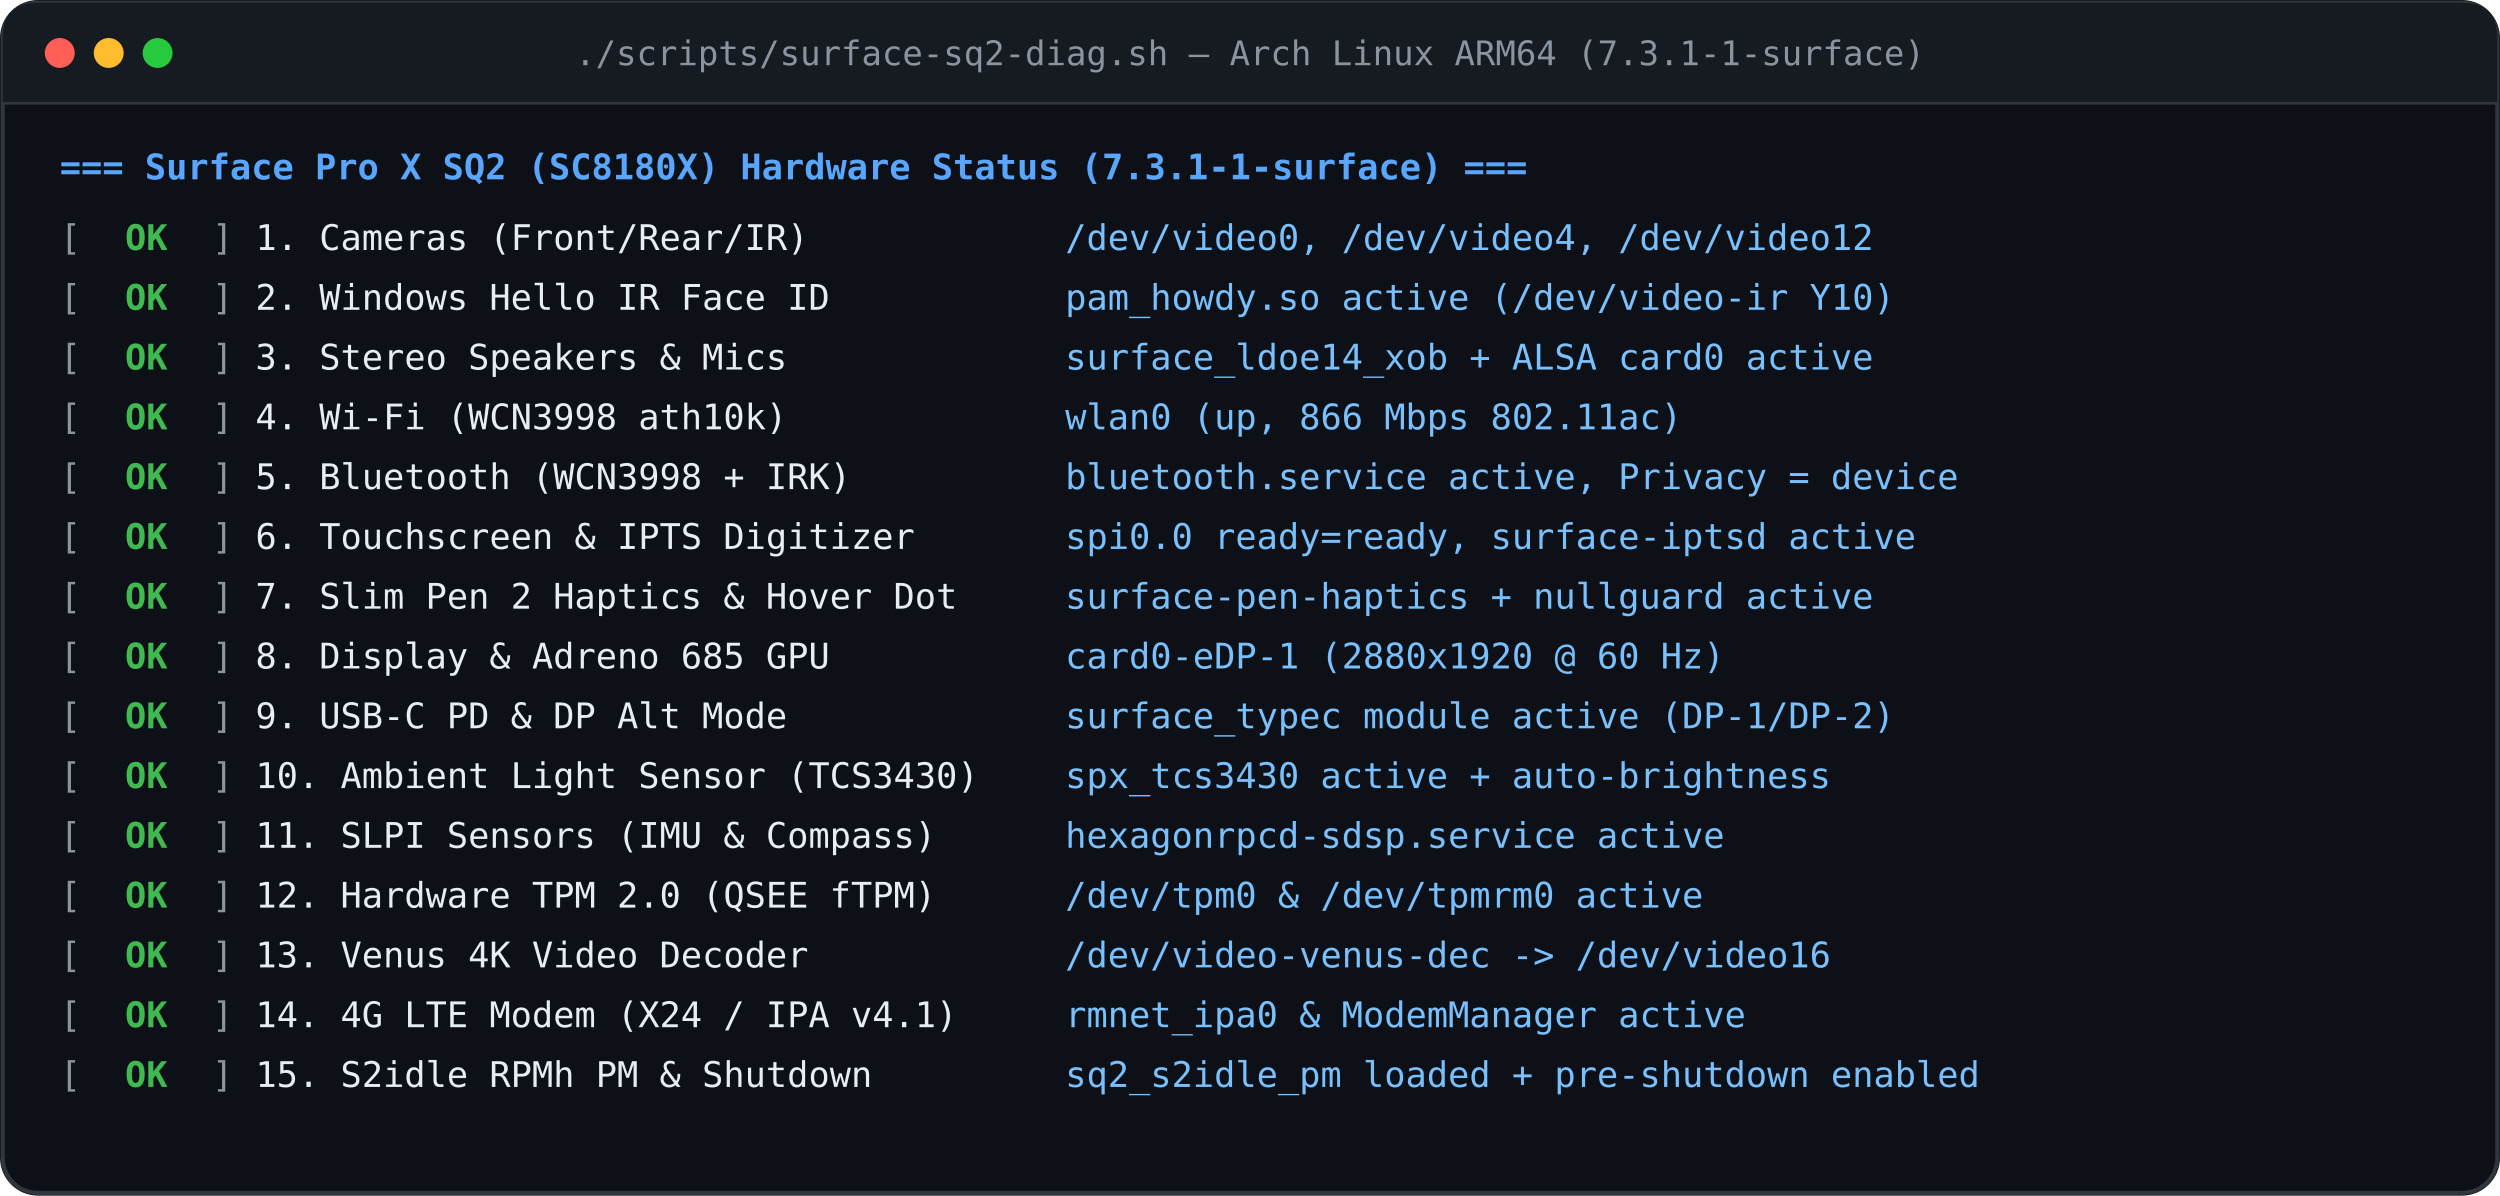
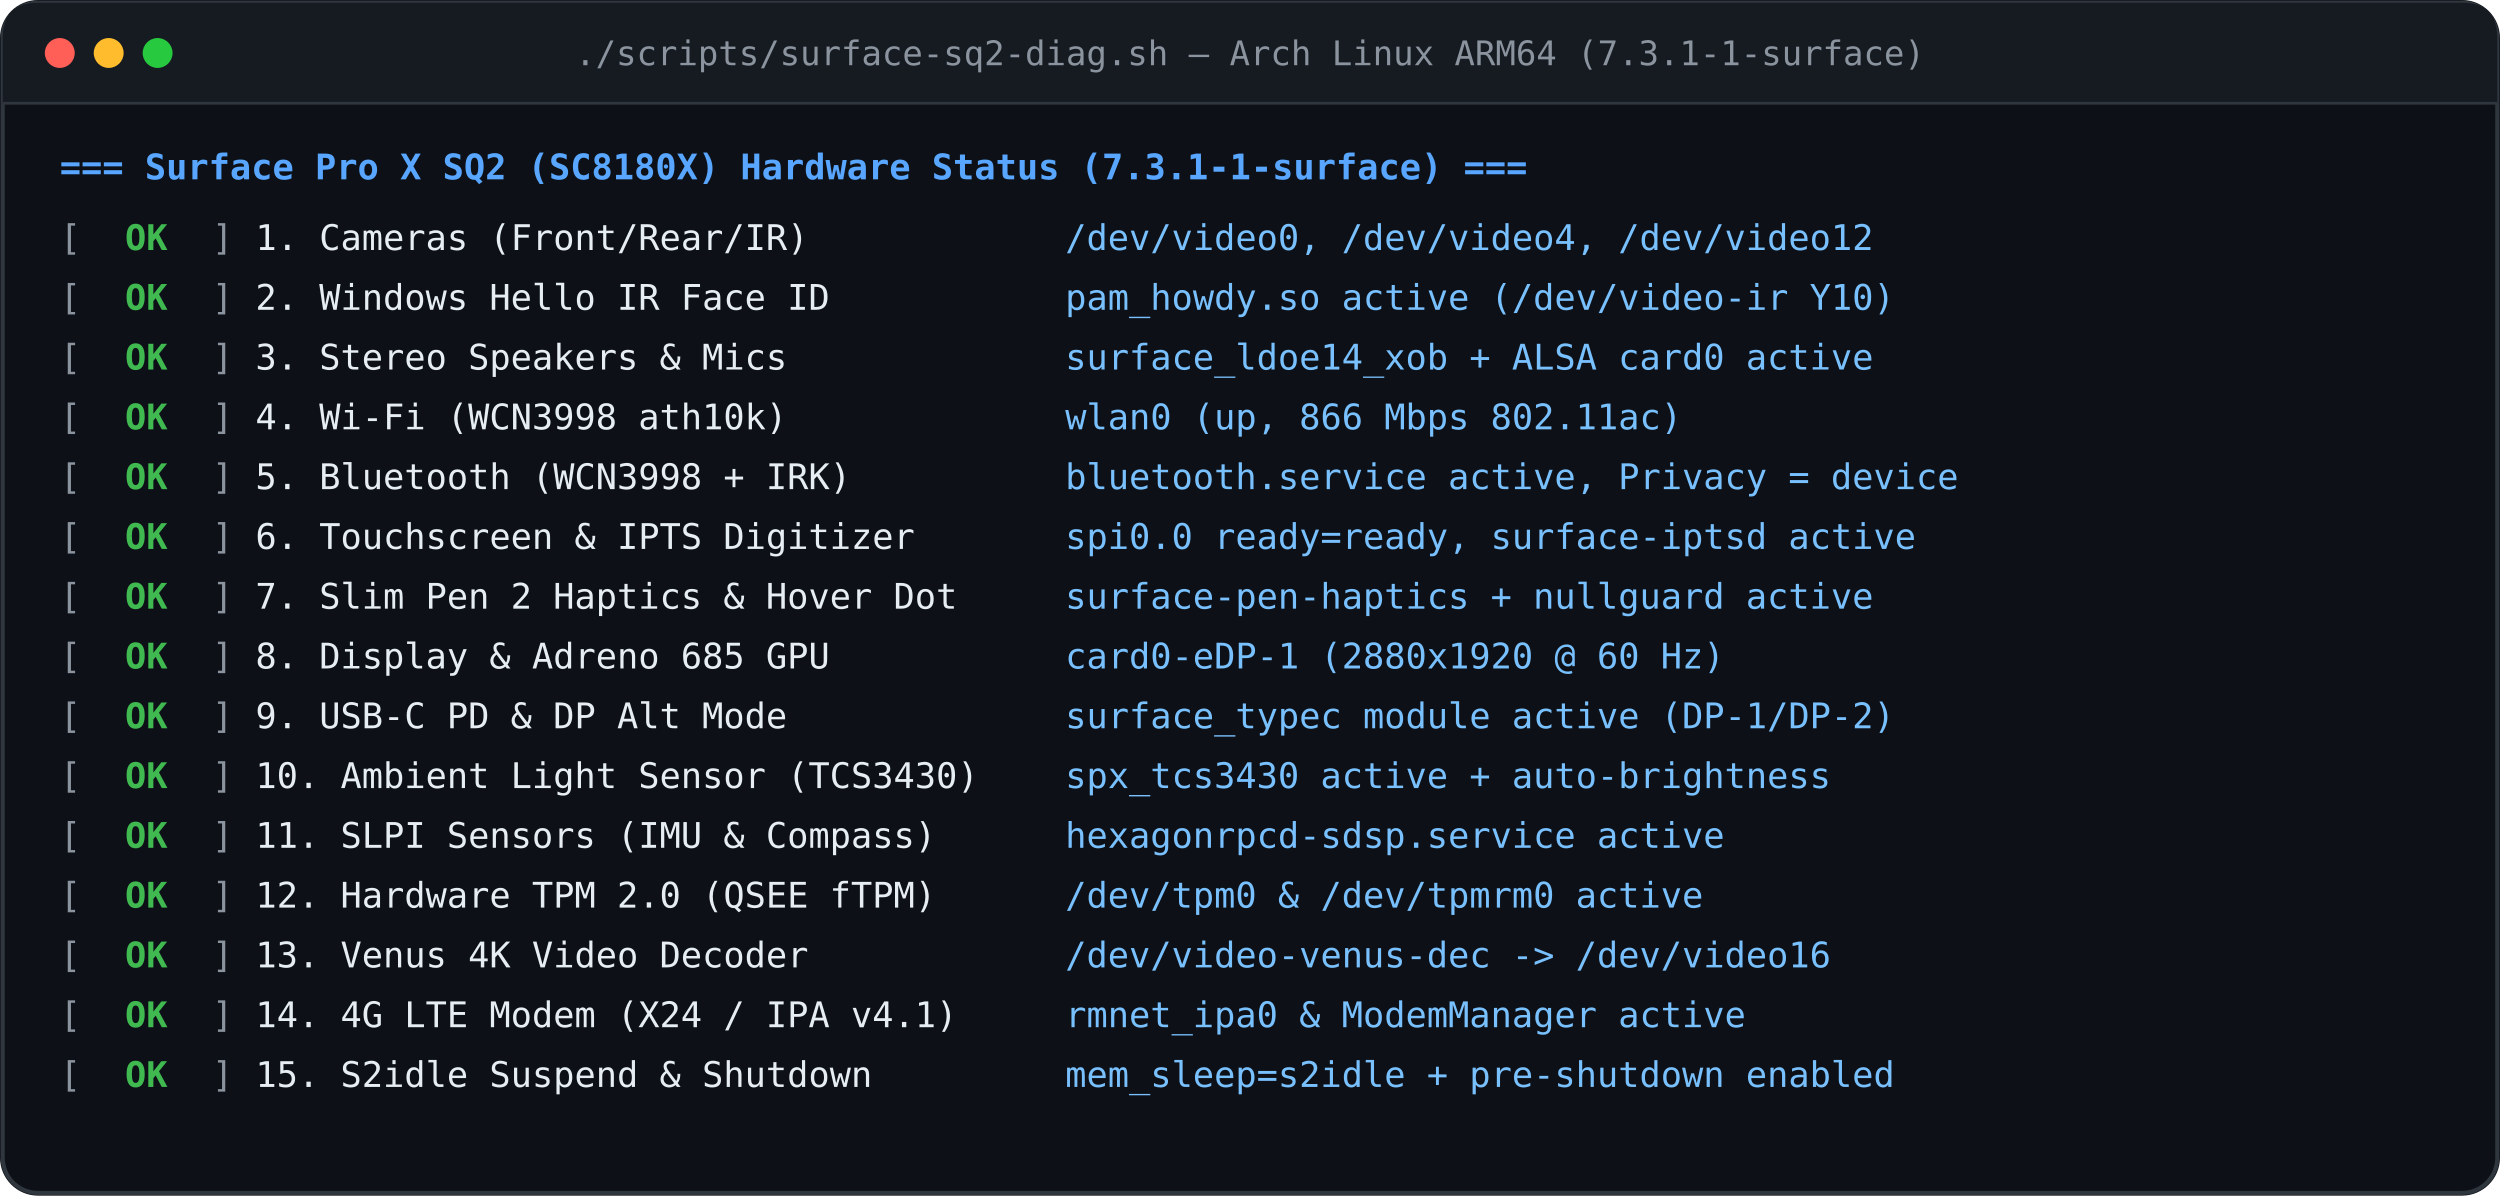
<svg xmlns="http://www.w3.org/2000/svg" viewBox="0 0 920 440" width="100%" role="img" aria-label="Surface Pro X SQ2 15-Subsystem Hardware Diagnostic Output">
  <rect width="920" height="440" rx="14" fill="#0d1117" />
  <rect x="1" y="1" width="918" height="438" rx="13" fill="none" stroke="#30363d" stroke-width="1.5" />
  <path d="M1 14 Q1 1 14 1 L906 1 Q919 1 919 14 L919 38 L1 38 Z" fill="#161b22" />
  <line x1="1" y1="38" x2="919" y2="38" stroke="#30363d" stroke-width="1" />
  <circle cx="22" cy="19.5" r="5.5" fill="#ff5f56" />
  <circle cx="40" cy="19.5" r="5.5" fill="#ffbd2e" />
  <circle cx="58" cy="19.5" r="5.5" fill="#27c93f" />
  <text x="460" y="24" text-anchor="middle" font-family="ui-monospace, SFMono-Regular, Menlo, Monaco, Consolas, monospace" font-size="12.5" fill="#8b949e">./scripts/surface-sq2-diag.sh — Arch Linux ARM64 (7.3.1-1-surface)</text>
  <g font-family="ui-monospace, SFMono-Regular, Menlo, Monaco, Consolas, monospace" font-size="13">
    <text x="22" y="66" fill="#58a6ff" font-weight="700">=== Surface Pro X SQ2 (SC8180X) Hardware Status (7.3.1-1-surface) ===</text>
    <text x="22" y="92" fill="#8b949e">  [</text>
    <text x="46" y="92" fill="#3fb950" font-weight="700"> OK </text>
    <text x="78" y="92" fill="#8b949e">]</text>
    <text x="94" y="92" fill="#e6edf3">1. Cameras (Front/Rear/IR)</text>
    <text x="392" y="92" fill="#79c0ff">/dev/video0, /dev/video4, /dev/video12</text>
    <text x="22" y="114" fill="#8b949e">  [</text>
    <text x="46" y="114" fill="#3fb950" font-weight="700"> OK </text>
    <text x="78" y="114" fill="#8b949e">]</text>
    <text x="94" y="114" fill="#e6edf3">2. Windows Hello IR Face ID</text>
    <text x="392" y="114" fill="#79c0ff">pam_howdy.so active (/dev/video-ir Y10)</text>
    <text x="22" y="136" fill="#8b949e">  [</text>
    <text x="46" y="136" fill="#3fb950" font-weight="700"> OK </text>
    <text x="78" y="136" fill="#8b949e">]</text>
    <text x="94" y="136" fill="#e6edf3">3. Stereo Speakers &amp; Mics</text>
    <text x="392" y="136" fill="#79c0ff">surface_ldoe14_xob + ALSA card0 active</text>
    <text x="22" y="158" fill="#8b949e">  [</text>
    <text x="46" y="158" fill="#3fb950" font-weight="700"> OK </text>
    <text x="78" y="158" fill="#8b949e">]</text>
    <text x="94" y="158" fill="#e6edf3">4. Wi-Fi (WCN3998 ath10k)</text>
    <text x="392" y="158" fill="#79c0ff">wlan0 (up, 866 Mbps 802.11ac)</text>
    <text x="22" y="180" fill="#8b949e">  [</text>
    <text x="46" y="180" fill="#3fb950" font-weight="700"> OK </text>
    <text x="78" y="180" fill="#8b949e">]</text>
    <text x="94" y="180" fill="#e6edf3">5. Bluetooth (WCN3998 + IRK)</text>
    <text x="392" y="180" fill="#79c0ff">bluetooth.service active, Privacy = device</text>
    <text x="22" y="202" fill="#8b949e">  [</text>
    <text x="46" y="202" fill="#3fb950" font-weight="700"> OK </text>
    <text x="78" y="202" fill="#8b949e">]</text>
    <text x="94" y="202" fill="#e6edf3">6. Touchscreen &amp; IPTS Digitizer</text>
    <text x="392" y="202" fill="#79c0ff">spi0.0 ready=ready, surface-iptsd active</text>
    <text x="22" y="224" fill="#8b949e">  [</text>
    <text x="46" y="224" fill="#3fb950" font-weight="700"> OK </text>
    <text x="78" y="224" fill="#8b949e">]</text>
    <text x="94" y="224" fill="#e6edf3">7. Slim Pen 2 Haptics &amp; Hover Dot</text>
    <text x="392" y="224" fill="#79c0ff">surface-pen-haptics + nullguard active</text>
    <text x="22" y="246" fill="#8b949e">  [</text>
    <text x="46" y="246" fill="#3fb950" font-weight="700"> OK </text>
    <text x="78" y="246" fill="#8b949e">]</text>
    <text x="94" y="246" fill="#e6edf3">8. Display &amp; Adreno 685 GPU</text>
    <text x="392" y="246" fill="#79c0ff">card0-eDP-1 (2880x1920 @ 60 Hz)</text>
    <text x="22" y="268" fill="#8b949e">  [</text>
    <text x="46" y="268" fill="#3fb950" font-weight="700"> OK </text>
    <text x="78" y="268" fill="#8b949e">]</text>
    <text x="94" y="268" fill="#e6edf3">9. USB-C PD &amp; DP Alt Mode</text>
    <text x="392" y="268" fill="#79c0ff">surface_typec module active (DP-1/DP-2)</text>
    <text x="22" y="290" fill="#8b949e">  [</text>
    <text x="46" y="290" fill="#3fb950" font-weight="700"> OK </text>
    <text x="78" y="290" fill="#8b949e">]</text>
    <text x="94" y="290" fill="#e6edf3">10. Ambient Light Sensor (TCS3430)</text>
    <text x="392" y="290" fill="#79c0ff">spx_tcs3430 active + auto-brightness</text>
    <text x="22" y="312" fill="#8b949e">  [</text>
    <text x="46" y="312" fill="#3fb950" font-weight="700"> OK </text>
    <text x="78" y="312" fill="#8b949e">]</text>
    <text x="94" y="312" fill="#e6edf3">11. SLPI Sensors (IMU &amp; Compass)</text>
    <text x="392" y="312" fill="#79c0ff">hexagonrpcd-sdsp.service active</text>
    <text x="22" y="334" fill="#8b949e">  [</text>
    <text x="46" y="334" fill="#3fb950" font-weight="700"> OK </text>
    <text x="78" y="334" fill="#8b949e">]</text>
    <text x="94" y="334" fill="#e6edf3">12. Hardware TPM 2.0 (QSEE fTPM)</text>
    <text x="392" y="334" fill="#79c0ff">/dev/tpm0 &amp; /dev/tpmrm0 active</text>
    <text x="22" y="356" fill="#8b949e">  [</text>
    <text x="46" y="356" fill="#3fb950" font-weight="700"> OK </text>
    <text x="78" y="356" fill="#8b949e">]</text>
    <text x="94" y="356" fill="#e6edf3">13. Venus 4K Video Decoder</text>
    <text x="392" y="356" fill="#79c0ff">/dev/video-venus-dec -&gt; /dev/video16</text>
    <text x="22" y="378" fill="#8b949e">  [</text>
    <text x="46" y="378" fill="#3fb950" font-weight="700"> OK </text>
    <text x="78" y="378" fill="#8b949e">]</text>
    <text x="94" y="378" fill="#e6edf3">14. 4G LTE Modem (X24 / IPA v4.1)</text>
    <text x="392" y="378" fill="#79c0ff">rmnet_ipa0 &amp; ModemManager active</text>
    <text x="22" y="400" fill="#8b949e">  [</text>
    <text x="46" y="400" fill="#3fb950" font-weight="700"> OK </text>
    <text x="78" y="400" fill="#8b949e">]</text>
-     <text x="94" y="400" fill="#e6edf3">15. S2idle RPMh PM &amp; Shutdown</text>
-     <text x="392" y="400" fill="#79c0ff">sq2_s2idle_pm loaded + pre-shutdown enabled</text>
+     <text x="94" y="400" fill="#e6edf3">15. S2idle Suspend &amp; Shutdown</text>
+     <text x="392" y="400" fill="#79c0ff">mem_sleep=s2idle + pre-shutdown enabled</text>
  </g>
</svg>
